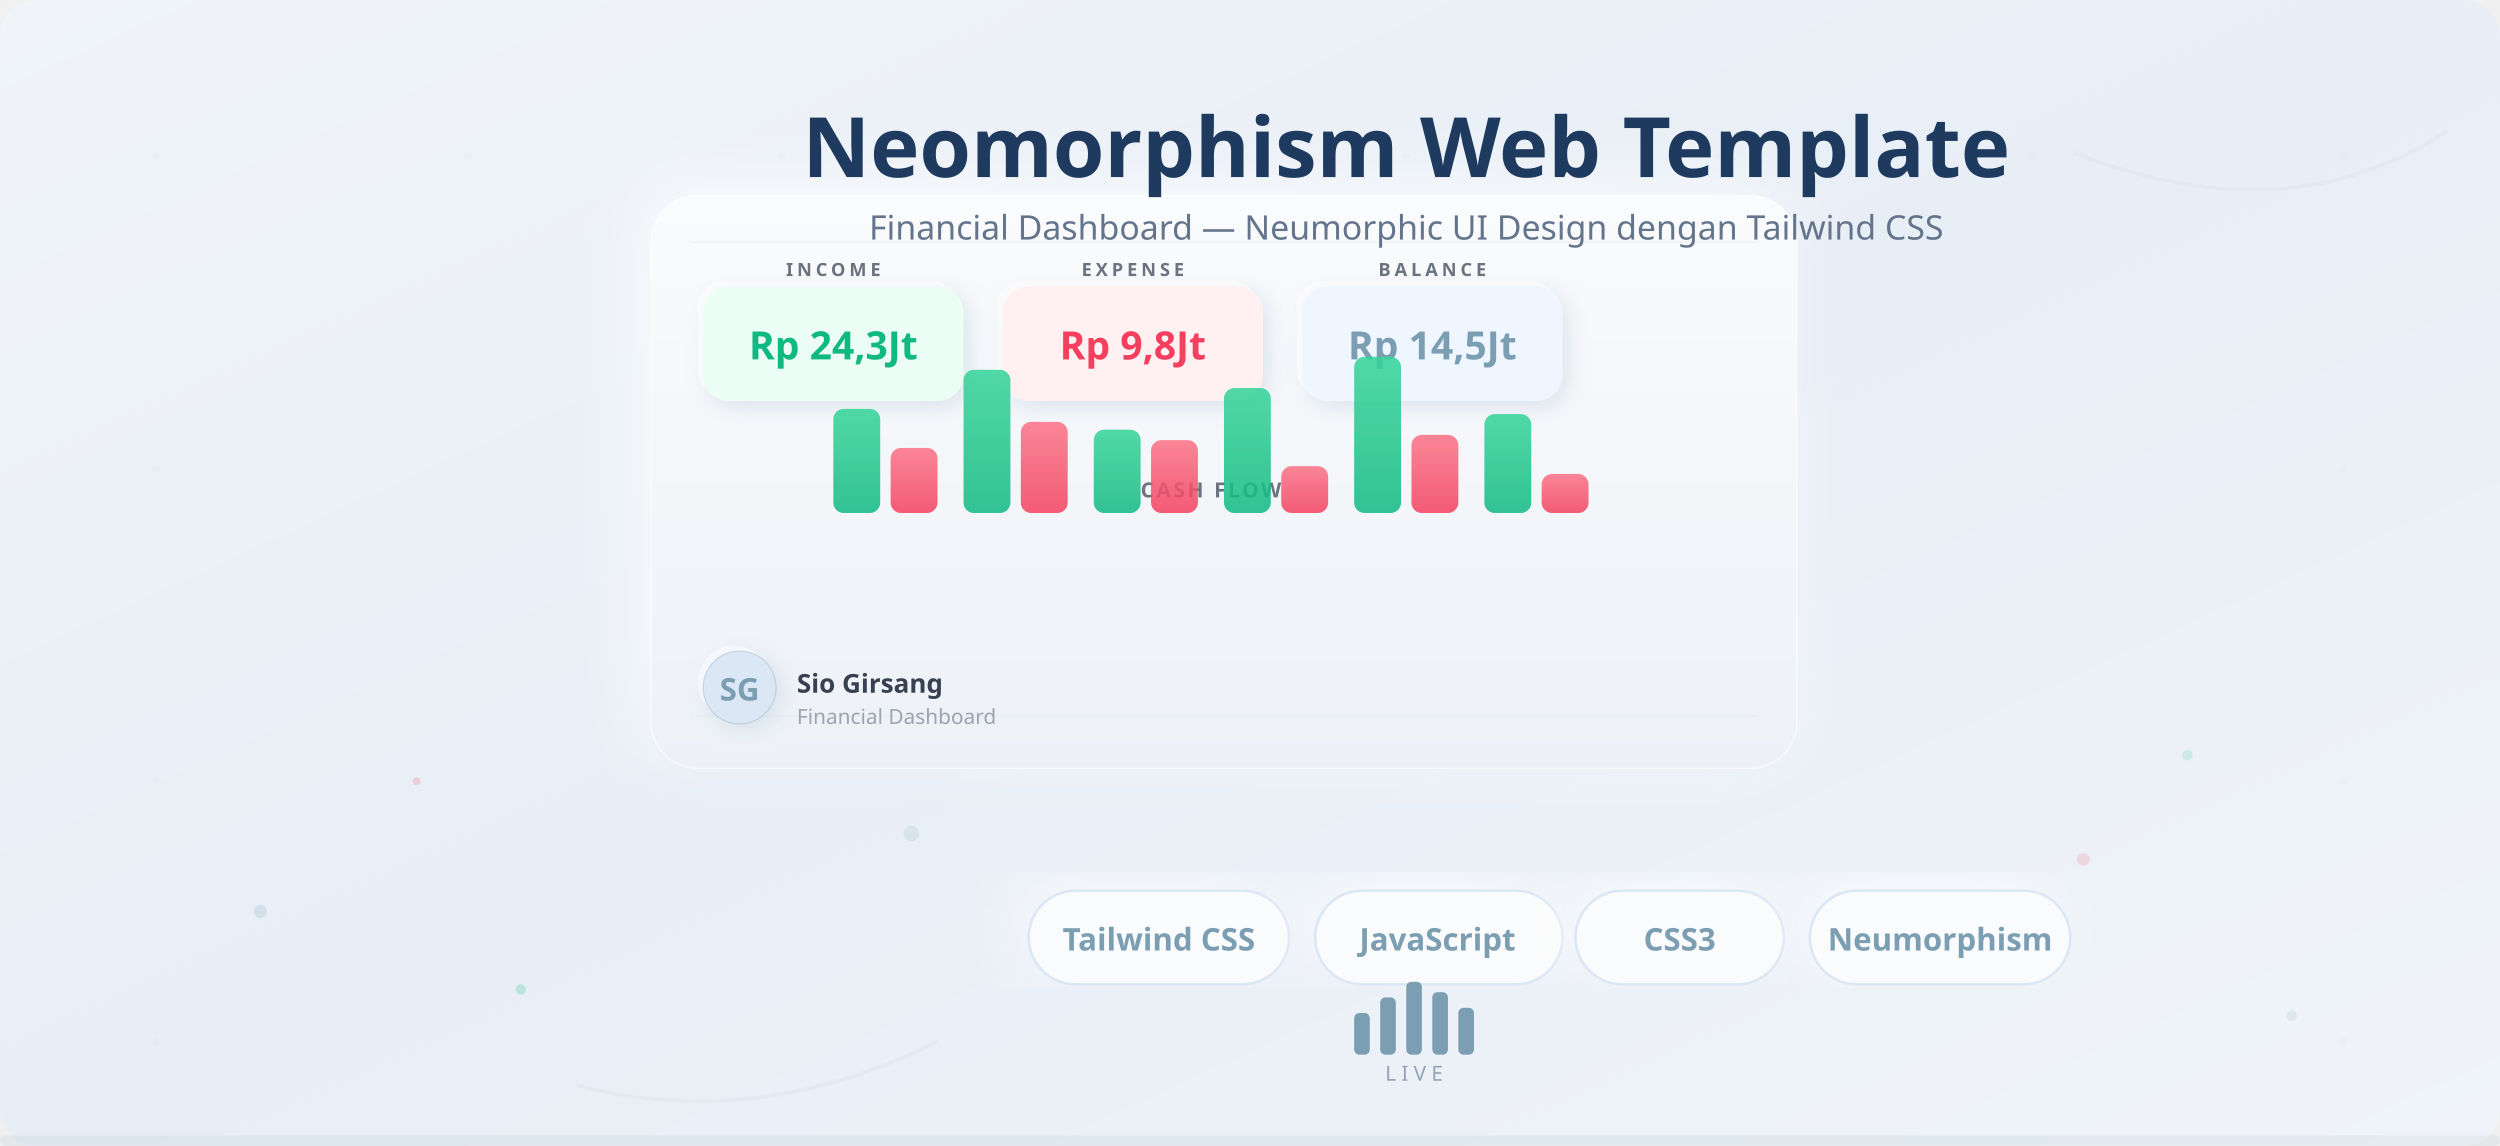
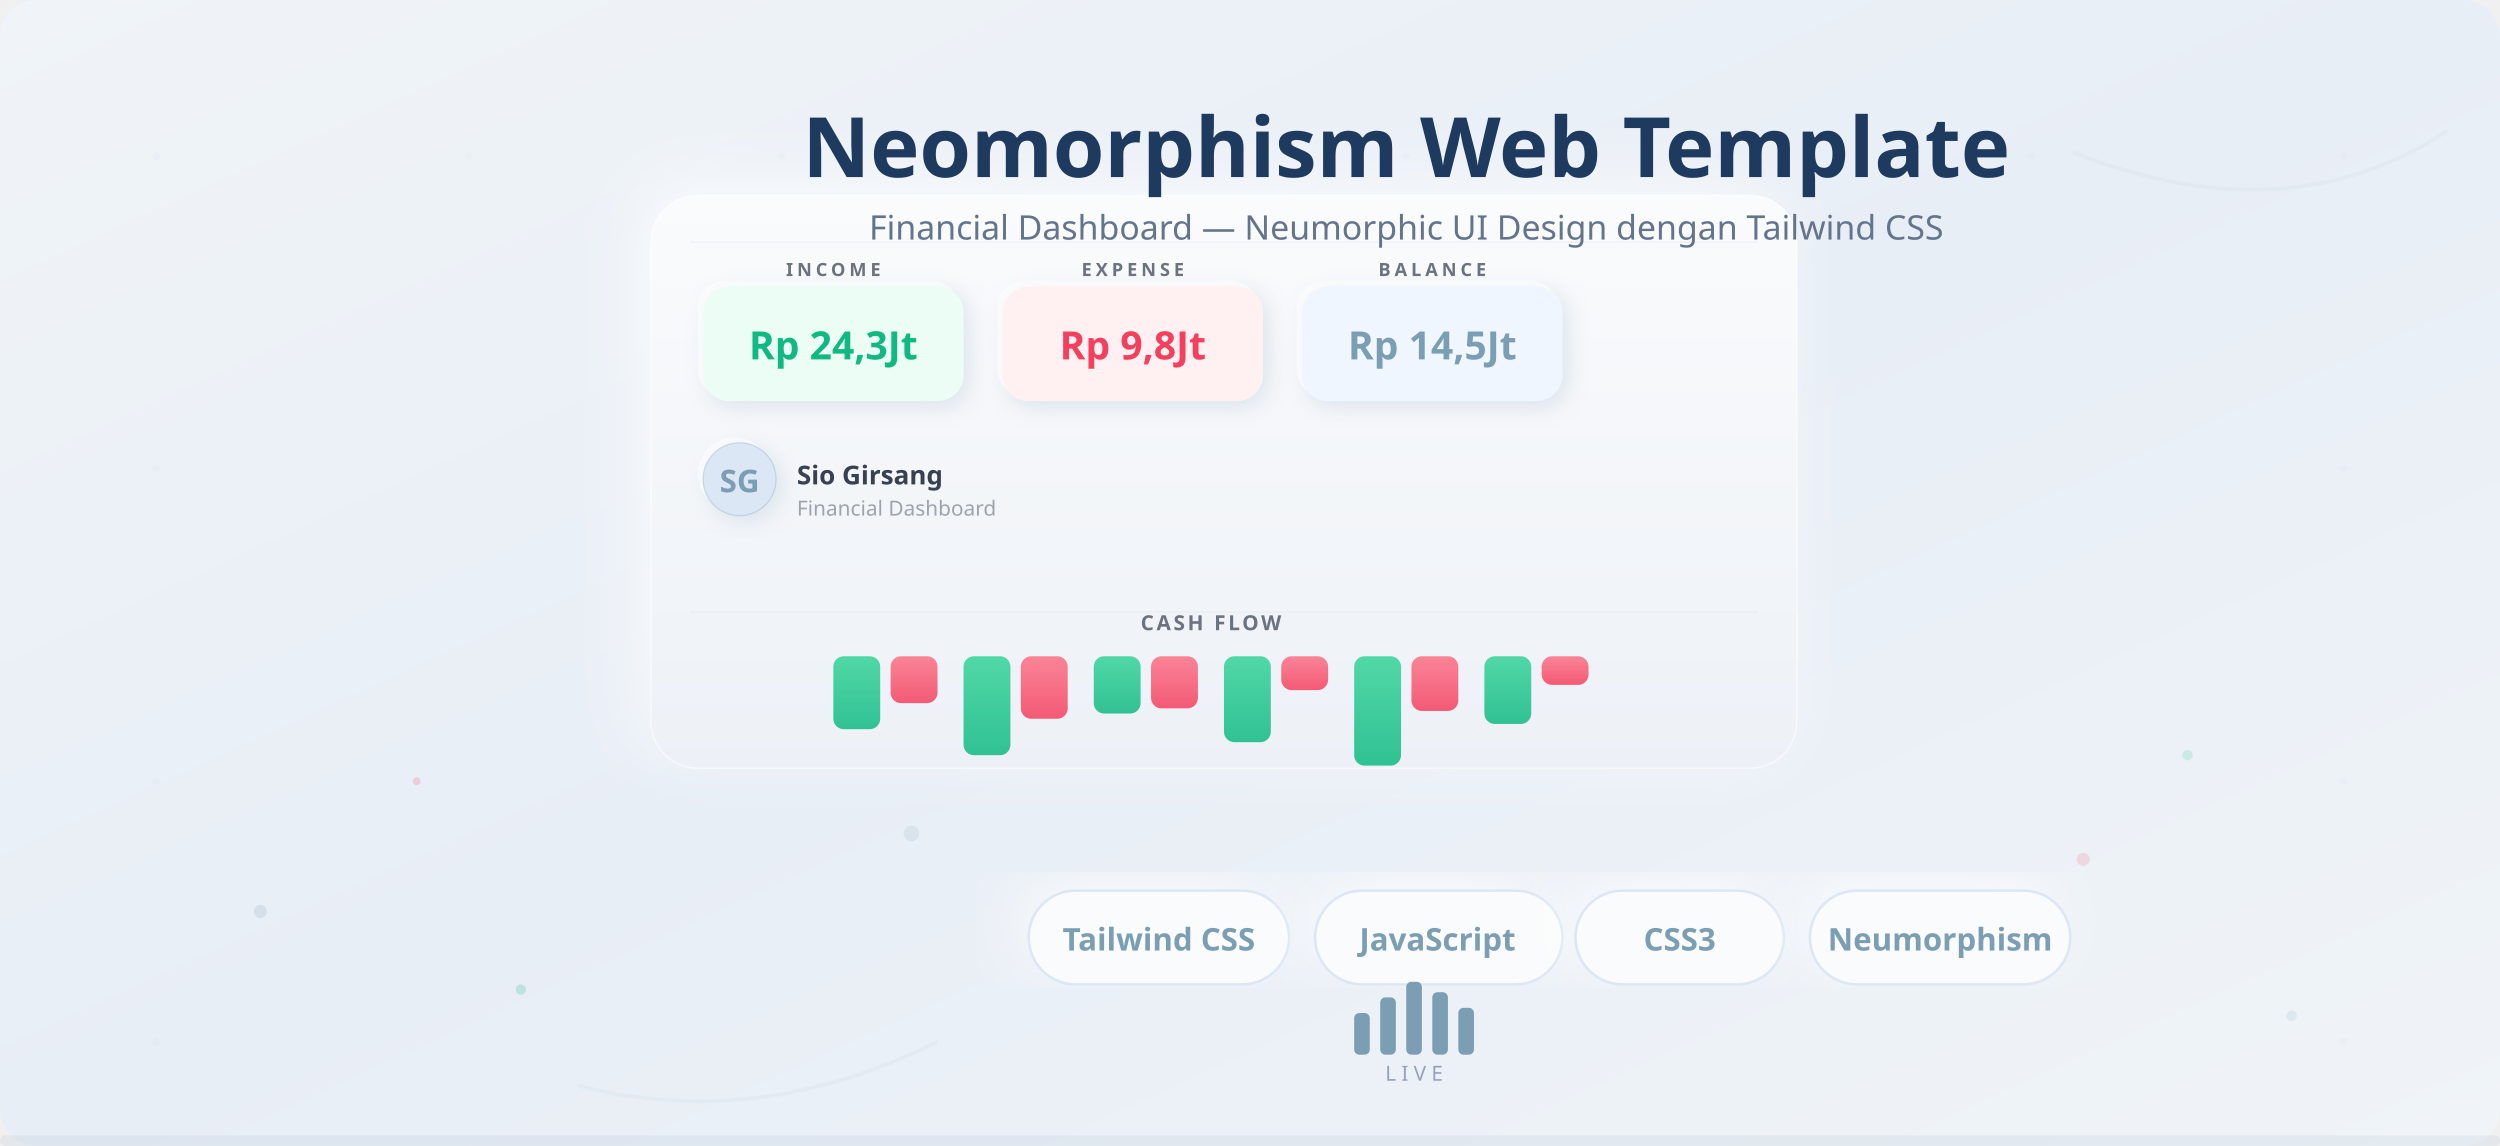
<svg xmlns="http://www.w3.org/2000/svg" viewBox="0 0 960 440" width="100%" height="auto">
  <defs>
    <linearGradient id="bgGrad" x1="0%" y1="0%" x2="100%" y2="100%">
      <stop offset="0%" stop-color="#F0F4F8">
        <animate attributeName="stop-color" values="#F0F4F8;#E8EEF6;#F0F4F8" dur="10s" repeatCount="indefinite" />
      </stop>
      <stop offset="50%" stop-color="#E8EEF6">
        <animate attributeName="stop-color" values="#E8EEF6;#DCE7F5;#E8EEF6" dur="12s" repeatCount="indefinite" />
      </stop>
      <stop offset="100%" stop-color="#F0F4F8">
        <animate attributeName="stop-color" values="#F0F4F8;#E2EAF3;#F0F4F8" dur="8s" repeatCount="indefinite" />
      </stop>
    </linearGradient>
    <linearGradient id="primaryGrad" x1="0%" y1="0%" x2="100%" y2="100%">
      <stop offset="0%" stop-color="#7C9EB2" />
      <stop offset="100%" stop-color="#5B8A9E" />
    </linearGradient>
    <linearGradient id="incomeGrad" x1="0%" y1="100%" x2="0%" y2="0%">
      <stop offset="0%" stop-color="#10B981" />
      <stop offset="100%" stop-color="#34D399" />
    </linearGradient>
    <linearGradient id="expenseGrad" x1="0%" y1="100%" x2="0%" y2="0%">
      <stop offset="0%" stop-color="#F43F5E" />
      <stop offset="100%" stop-color="#FB7185" />
    </linearGradient>
    <linearGradient id="neuCardGrad" x1="0%" y1="0%" x2="0%" y2="100%">
      <stop offset="0%" stop-color="#FAFBFC" />
      <stop offset="100%" stop-color="#EDF1F7" />
    </linearGradient>
    <filter id="shadowOut" x="-20%" y="-20%" width="140%" height="140%">
      <feDropShadow dx="8" dy="8" stdDeviation="16" flood-color="#B0C4D8" flood-opacity="0.35" />
      <feDropShadow dx="-6" dy="-6" stdDeviation="12" flood-color="#FFFFFF" flood-opacity="0.6" />
    </filter>
    <filter id="shadowIn" x="-30%" y="-30%" width="160%" height="160%">
      <feGaussianBlur in="SourceAlpha" stdDeviation="4" result="blur" />
      <feOffset dx="2" dy="2" result="offsetBlur" />
      <feFlood flood-color="#B0C4D8" flood-opacity="0.4" result="color" />
      <feComposite in="color" in2="offsetBlur" operator="in" result="shadow" />
      <feOffset dx="-2" dy="-2" in="SourceAlpha" result="offsetBlur2" />
      <feFlood flood-color="#FFFFFF" flood-opacity="0.5" result="color2" />
      <feComposite in="color2" in2="offsetBlur2" operator="in" result="shadow2" />
      <feMerge>
        <feMergeNode in="shadow" />
        <feMergeNode in="shadow2" />
        <feMergeNode in="SourceGraphic" />
      </feMerge>
    </filter>
    <filter id="glowGreen">
      <feGaussianBlur stdDeviation="3" result="blur" />
      <feFlood flood-color="#10B981" flood-opacity="0.3" result="color" />
      <feComposite in="color" in2="blur" operator="in" result="glow" />
      <feMerge>
        <feMergeNode in="glow" />
        <feMergeNode in="SourceGraphic" />
      </feMerge>
    </filter>
    <filter id="glowPrimary">
      <feGaussianBlur stdDeviation="3" result="blur" />
      <feFlood flood-color="#7C9EB2" flood-opacity="0.3" result="color" />
      <feComposite in="color" in2="blur" operator="in" result="glow" />
      <feMerge>
        <feMergeNode in="glow" />
        <feMergeNode in="SourceGraphic" />
      </feMerge>
    </filter>
  </defs>
  <style>
    .neu-card-bg { fill: url(#neuCardGrad); }

    .particle { animation: float linear infinite; }
    .particle:nth-child(odd) { animation-duration: 10s; }
    .particle:nth-child(even) { animation-duration: 15s; }
    @keyframes float {
      0% { transform: translateY(0) translateX(0); opacity: 0; }
      10% { opacity: 0.25; }
      90% { opacity: 0.15; }
      100% { transform: translateY(-120px) translateX(20px); opacity: 0; }
    }

    .coin-float { animation: coinFloat 4s ease-in-out infinite; }
    .coin-float:nth-child(2) { animation-delay: 0.5s; }
    .coin-float:nth-child(3) { animation-delay: 1s; }
    @keyframes coinFloat {
      0%, 100% { transform: translateY(0); }
      50% { transform: translateY(-8px); }
    }

-     .bar-income { animation: barRise 1.5s ease-out forwards; transform-origin: bottom; }
+     .bar-income { animation: barRise 1.5s ease-out forwards; transform-origin: top; }
    .bar-income:nth-child(1) { animation-delay: 0.1s; }
    .bar-income:nth-child(2) { animation-delay: 0.2s; }
    .bar-income:nth-child(3) { animation-delay: 0.3s; }
    .bar-income:nth-child(4) { animation-delay: 0.4s; }
    .bar-income:nth-child(5) { animation-delay: 0.5s; }
    .bar-income:nth-child(6) { animation-delay: 0.6s; }
    @keyframes barRise {
      0% { transform: scaleY(0); }
      100% { transform: scaleY(1); }
    }

-     .bar-expense { animation: barRise 1.5s ease-out forwards; transform-origin: bottom; }
+     .bar-expense { animation: barRise 1.5s ease-out forwards; transform-origin: top; }
    .bar-expense:nth-child(1) { animation-delay: 0.15s; }
    .bar-expense:nth-child(2) { animation-delay: 0.25s; }
    .bar-expense:nth-child(3) { animation-delay: 0.35s; }
    .bar-expense:nth-child(4) { animation-delay: 0.45s; }
    .bar-expense:nth-child(5) { animation-delay: 0.55s; }
    .bar-expense:nth-child(6) { animation-delay: 0.65s; }

    .title-glow { animation: titleGlow 3s ease-in-out infinite; }
    @keyframes titleGlow {
      0%, 100% { filter: drop-shadow(0 0 4px rgba(124,158,178,0.15)); }
      50% { filter: drop-shadow(0 0 14px rgba(124,158,178,0.35)); }
    }

    .subtitle-slide { animation: subtitleSlide 5s ease-in-out infinite; }
    @keyframes subtitleSlide {
      0%, 100% { opacity: 0.75; transform: translateY(0); }
      50% { opacity: 1; transform: translateY(-2px); }
    }

    .badge-float { animation: badgeFloat 4s ease-in-out infinite; }
    .badge-float:nth-child(2) { animation-delay: 0.4s; }
    .badge-float:nth-child(3) { animation-delay: 0.8s; }
    .badge-float:nth-child(4) { animation-delay: 1.2s; }
    @keyframes badgeFloat {
      0%, 100% { transform: translateY(0); }
      50% { transform: translateY(-5px); }
    }

    .pulse-ring { animation: pulseRing 3s ease-out infinite; transform-origin: 540px 185px; }
    @keyframes pulseRing {
      0% { transform: scale(0.95); opacity: 0.4; }
      50% { transform: scale(1.05); opacity: 0.7; }
      100% { transform: scale(0.95); opacity: 0.4; }
    }

    .avatar-pulse { animation: avatarGlow 3s ease-in-out infinite; }
    @keyframes avatarGlow {
      0%, 100% { filter: drop-shadow(0 0 6px rgba(124,158,178,0.2)); }
      50% { filter: drop-shadow(0 0 16px rgba(124,158,178,0.5)); }
    }

    .signal-bar { animation: signalPulse 2s ease-in-out infinite; }
    .signal-bar:nth-child(2) { animation-delay: 0.2s; }
    .signal-bar:nth-child(3) { animation-delay: 0.4s; }
    .signal-bar:nth-child(4) { animation-delay: 0.6s; }
    .signal-bar:nth-child(5) { animation-delay: 0.8s; }
    @keyframes signalPulse {
      0%, 100% { opacity: 0.3; }
      50% { opacity: 1; }
    }

    .line-dash { stroke-dasharray: 200; stroke-dashoffset: 200; animation: drawLine 3s ease-in-out infinite; }
    @keyframes drawLine {
      0% { stroke-dashoffset: 200; }
      50% { stroke-dashoffset: 0; }
      100% { stroke-dashoffset: 200; }
    }

    .stat-value { animation: countUp 2s ease-out forwards; }
    @keyframes countUp {
      0% { opacity: 0; transform: translateY(8px); }
      100% { opacity: 1; transform: translateY(0); }
    }
  </style>
  <rect width="960" height="440" fill="url(#bgGrad)" rx="14" />
  <g fill="#7C9EB2" opacity="0.04">
    <circle cx="60" cy="60" r="1.5" />
    <circle cx="180" cy="60" r="1.5" />
    <circle cx="300" cy="60" r="1.5" />
    <circle cx="420" cy="60" r="1.5" />
    <circle cx="540" cy="60" r="1.5" />
    <circle cx="660" cy="60" r="1.5" />
    <circle cx="780" cy="60" r="1.5" />
    <circle cx="900" cy="60" r="1.5" />
    <circle cx="60" cy="180" r="1.5" />
    <circle cx="900" cy="180" r="1.5" />
    <circle cx="60" cy="300" r="1.5" />
    <circle cx="900" cy="300" r="1.5" />
    <circle cx="60" cy="400" r="1.5" />
    <circle cx="900" cy="400" r="1.5" />
  </g>
  <g class="particle">
    <circle cx="100" cy="350" r="2.5" fill="#7C9EB2" opacity="0.2" />
  </g>
  <g class="particle" style="animation-delay:1.5s">
    <circle cx="200" cy="380" r="2" fill="#10B981" opacity="0.2" />
  </g>
  <g class="particle" style="animation-delay:3s">
    <circle cx="350" cy="320" r="3" fill="#7C9EB2" opacity="0.15" />
  </g>
  <g class="particle" style="animation-delay:4.5s">
    <circle cx="700" cy="360" r="2" fill="#10B981" opacity="0.2" />
  </g>
  <g class="particle" style="animation-delay:2s">
    <circle cx="800" cy="330" r="2.5" fill="#F43F5E" opacity="0.15" />
  </g>
  <g class="particle" style="animation-delay:5.5s">
    <circle cx="880" cy="390" r="2" fill="#7C9EB2" opacity="0.15" />
  </g>
  <g class="particle" style="animation-delay:0.8s">
    <circle cx="160" cy="300" r="1.5" fill="#F43F5E" opacity="0.2" />
  </g>
  <g class="particle" style="animation-delay:3.8s">
    <circle cx="840" cy="290" r="2" fill="#10B981" opacity="0.15" />
  </g>
  <g stroke="#7C9EB2" fill="none" opacity="0.06" stroke-width="1.5">
    <path class="line-dash" d="M30,430 Q120,380 200,410 Q280,440 360,400" />
    <path class="line-dash" style="animation-delay:1s" d="M600,50 Q700,20 800,60 Q880,90 940,50" />
  </g>
  <g transform="translate(300, 105)">
    <rect x="-50" y="-30" width="440" height="220" rx="18" fill="url(#neuCardGrad)" filter="url(#shadowOut)" />
    <rect x="-50" y="-30" width="440" height="220" rx="18" fill="none" stroke="#FFFFFF" stroke-width="0.5" opacity="0.6" />
    <line x1="-35" y1="-12" x2="375" y2="-12" stroke="#7C9EB2" stroke-width="0.5" opacity="0.1" />
    <g class="coin-float" transform="translate(-30, 5)">
      <rect x="0" y="0" width="100" height="44" rx="10" fill="#ECFDF5" filter="url(#shadowIn)" />
      <text x="50" y="28" text-anchor="middle" font-family="'Segoe UI',sans-serif" font-size="15" font-weight="800" fill="#10B981">Rp 24,3Jt</text>
      <text x="50" y="-4" text-anchor="middle" font-family="'Segoe UI',sans-serif" font-size="7" font-weight="600" fill="#6B7280" letter-spacing="1.5">INCOME</text>
    </g>
    <g class="coin-float" style="animation-delay:0.5s" transform="translate(85, 5)">
      <rect x="0" y="0" width="100" height="44" rx="10" fill="#FFF1F2" filter="url(#shadowIn)" />
      <text x="50" y="28" text-anchor="middle" font-family="'Segoe UI',sans-serif" font-size="15" font-weight="800" fill="#F43F5E">Rp 9,8Jt</text>
      <text x="50" y="-4" text-anchor="middle" font-family="'Segoe UI',sans-serif" font-size="7" font-weight="600" fill="#6B7280" letter-spacing="1.5">EXPENSE</text>
    </g>
    <g class="coin-float" style="animation-delay:1s" transform="translate(200, 5)">
      <rect x="0" y="0" width="100" height="44" rx="10" fill="#EFF6FF" filter="url(#shadowIn)" />
      <text x="50" y="28" text-anchor="middle" font-family="'Segoe UI',sans-serif" font-size="15" font-weight="800" fill="#7C9EB2">Rp 14,5Jt</text>
      <text x="50" y="-4" text-anchor="middle" font-family="'Segoe UI',sans-serif" font-size="7" font-weight="600" fill="#6B7280" letter-spacing="1.5">BALANCE</text>
    </g>
-     <g transform="translate(0, 92)">
-       <text x="165" y="-6" text-anchor="middle" font-family="'Segoe UI',sans-serif" font-size="8" font-weight="600" fill="#6B7280" letter-spacing="1">CASH FLOW</text>
+     <g transform="translate(0, 137)">
+       <text x="165" y="0" text-anchor="middle" font-family="'Segoe UI',sans-serif" font-size="8" font-weight="600" fill="#6B7280" letter-spacing="1">CASH FLOW</text>
      <g class="bar-income">
-         <rect x="20" y="-40" width="18" height="40" rx="4" fill="url(#incomeGrad)" opacity="0.85" />
-         <rect x="42" y="-25" width="18" height="25" rx="4" fill="url(#expenseGrad)" opacity="0.85" />
+         <rect x="20" y="10" width="18" height="28" rx="4" fill="url(#incomeGrad)" opacity="0.85" />
+         <rect x="42" y="10" width="18" height="18" rx="4" fill="url(#expenseGrad)" opacity="0.85" />
      </g>
      <g class="bar-income" style="animation-delay:0.2s">
-         <rect x="70" y="-55" width="18" height="55" rx="4" fill="url(#incomeGrad)" opacity="0.85" />
-         <rect x="92" y="-35" width="18" height="35" rx="4" fill="url(#expenseGrad)" opacity="0.85" />
+         <rect x="70" y="10" width="18" height="38" rx="4" fill="url(#incomeGrad)" opacity="0.85" />
+         <rect x="92" y="10" width="18" height="24" rx="4" fill="url(#expenseGrad)" opacity="0.85" />
      </g>
      <g class="bar-income" style="animation-delay:0.35s">
-         <rect x="120" y="-32" width="18" height="32" rx="4" fill="url(#incomeGrad)" opacity="0.85" />
-         <rect x="142" y="-28" width="18" height="28" rx="4" fill="url(#expenseGrad)" opacity="0.85" />
+         <rect x="120" y="10" width="18" height="22" rx="4" fill="url(#incomeGrad)" opacity="0.85" />
+         <rect x="142" y="10" width="18" height="20" rx="4" fill="url(#expenseGrad)" opacity="0.85" />
      </g>
      <g class="bar-income" style="animation-delay:0.5s">
-         <rect x="170" y="-48" width="18" height="48" rx="4" fill="url(#incomeGrad)" opacity="0.85" />
-         <rect x="192" y="-18" width="18" height="18" rx="4" fill="url(#expenseGrad)" opacity="0.85" />
+         <rect x="170" y="10" width="18" height="33" rx="4" fill="url(#incomeGrad)" opacity="0.85" />
+         <rect x="192" y="10" width="18" height="13" rx="4" fill="url(#expenseGrad)" opacity="0.85" />
      </g>
      <g class="bar-income" style="animation-delay:0.65s">
-         <rect x="220" y="-60" width="18" height="60" rx="4" fill="url(#incomeGrad)" opacity="0.85" />
-         <rect x="242" y="-30" width="18" height="30" rx="4" fill="url(#expenseGrad)" opacity="0.85" />
+         <rect x="220" y="10" width="18" height="42" rx="4" fill="url(#incomeGrad)" opacity="0.85" />
+         <rect x="242" y="10" width="18" height="21" rx="4" fill="url(#expenseGrad)" opacity="0.85" />
      </g>
      <g class="bar-income" style="animation-delay:0.8s">
-         <rect x="270" y="-38" width="18" height="38" rx="4" fill="url(#incomeGrad)" opacity="0.85" />
-         <rect x="292" y="-15" width="18" height="15" rx="4" fill="url(#expenseGrad)" opacity="0.85" />
-       </g>
-     </g>
-     <line x1="-35" y1="170" x2="375" y2="170" stroke="#7C9EB2" stroke-width="0.5" opacity="0.08" />
-     <g transform="translate(-30, 145)">
+         <rect x="270" y="10" width="18" height="26" rx="4" fill="url(#incomeGrad)" opacity="0.85" />
+         <rect x="292" y="10" width="18" height="11" rx="4" fill="url(#expenseGrad)" opacity="0.85" />
+       </g>
+     </g>
+     <line x1="-35" y1="130" x2="375" y2="130" stroke="#7C9EB2" stroke-width="0.5" opacity="0.08" />
+     <g transform="translate(-30, 65)">
      <circle cx="14" cy="14" r="14" fill="#DCE7F5" filter="url(#shadowIn)" />
      <text x="14" y="19" text-anchor="middle" font-family="'Segoe UI',sans-serif" font-size="12" font-weight="700" fill="#7C9EB2">SG</text>
      <circle cx="14" cy="14" r="14" fill="none" stroke="#7C9EB2" stroke-width="0.5" opacity="0.3" />
      <text x="36" y="16" font-family="'Segoe UI',sans-serif" font-size="10" font-weight="600" fill="#374151">Sio Girsang</text>
      <text x="36" y="28" font-family="'Segoe UI',sans-serif" font-size="8" fill="#9CA3AF">Financial Dashboard</text>
    </g>
  </g>
  <text x="540" y="68" text-anchor="middle" font-family="'Segoe UI',-apple-system,sans-serif" font-size="32" font-weight="800" fill="#1E3A5F" class="title-glow">Neomorphism Web Template</text>
  <text x="540" y="92" text-anchor="middle" font-family="'Segoe UI',-apple-system,sans-serif" font-size="13" fill="#64748B" class="subtitle-slide">Financial Dashboard — Neumorphic UI Design dengan Tailwind CSS</text>
  <g transform="translate(540, 360)">
    <g class="badge-float">
      <rect x="-145" y="-18" width="100" height="36" rx="18" fill="#FAFBFC" stroke="#DCE7F5" stroke-width="1" filter="url(#shadowOut)" />
      <text x="-95" y="5" text-anchor="middle" font-family="'Segoe UI',sans-serif" font-size="12" fill="#7C9EB2" font-weight="700">Tailwind CSS</text>
    </g>
    <g class="badge-float" style="animation-delay:0.4s">
      <rect x="-35" y="-18" width="95" height="36" rx="18" fill="#FAFBFC" stroke="#DCE7F5" stroke-width="1" filter="url(#shadowOut)" />
      <text x="12" y="5" text-anchor="middle" font-family="'Segoe UI',sans-serif" font-size="12" fill="#7C9EB2" font-weight="700">JavaScript</text>
    </g>
    <g class="badge-float" style="animation-delay:0.8s">
      <rect x="65" y="-18" width="80" height="36" rx="18" fill="#FAFBFC" stroke="#DCE7F5" stroke-width="1" filter="url(#shadowOut)" />
      <text x="105" y="5" text-anchor="middle" font-family="'Segoe UI',sans-serif" font-size="12" fill="#7C9EB2" font-weight="700">CSS3</text>
    </g>
    <g class="badge-float" style="animation-delay:1.2s">
      <rect x="155" y="-18" width="100" height="36" rx="18" fill="#FAFBFC" stroke="#DCE7F5" stroke-width="1" filter="url(#shadowOut)" />
      <text x="205" y="5" text-anchor="middle" font-family="'Segoe UI',sans-serif" font-size="12" fill="#7C9EB2" font-weight="700">Neumorphism</text>
    </g>
  </g>
  <g transform="translate(540, 405)">
    <rect class="signal-bar" x="-20" y="-16" width="6" height="16" rx="2" fill="#7C9EB2" />
    <rect class="signal-bar" style="animation-delay:0.15s" x="-10" y="-22" width="6" height="22" rx="2" fill="#7C9EB2" />
    <rect class="signal-bar" style="animation-delay:0.3s" x="0" y="-28" width="6" height="28" rx="2" fill="#7C9EB2" />
    <rect class="signal-bar" style="animation-delay:0.45s" x="10" y="-24" width="6" height="24" rx="2" fill="#7C9EB2" />
    <rect class="signal-bar" style="animation-delay:0.6s" x="20" y="-18" width="6" height="18" rx="2" fill="#7C9EB2" />
    <text x="3" y="10" text-anchor="middle" font-family="'Segoe UI',sans-serif" font-size="8" fill="#94A3B8" letter-spacing="2">LIVE</text>
  </g>
  <rect x="0" y="436" width="960" height="4" fill="#7C9EB2" opacity="0.12" rx="2" />
</svg>
